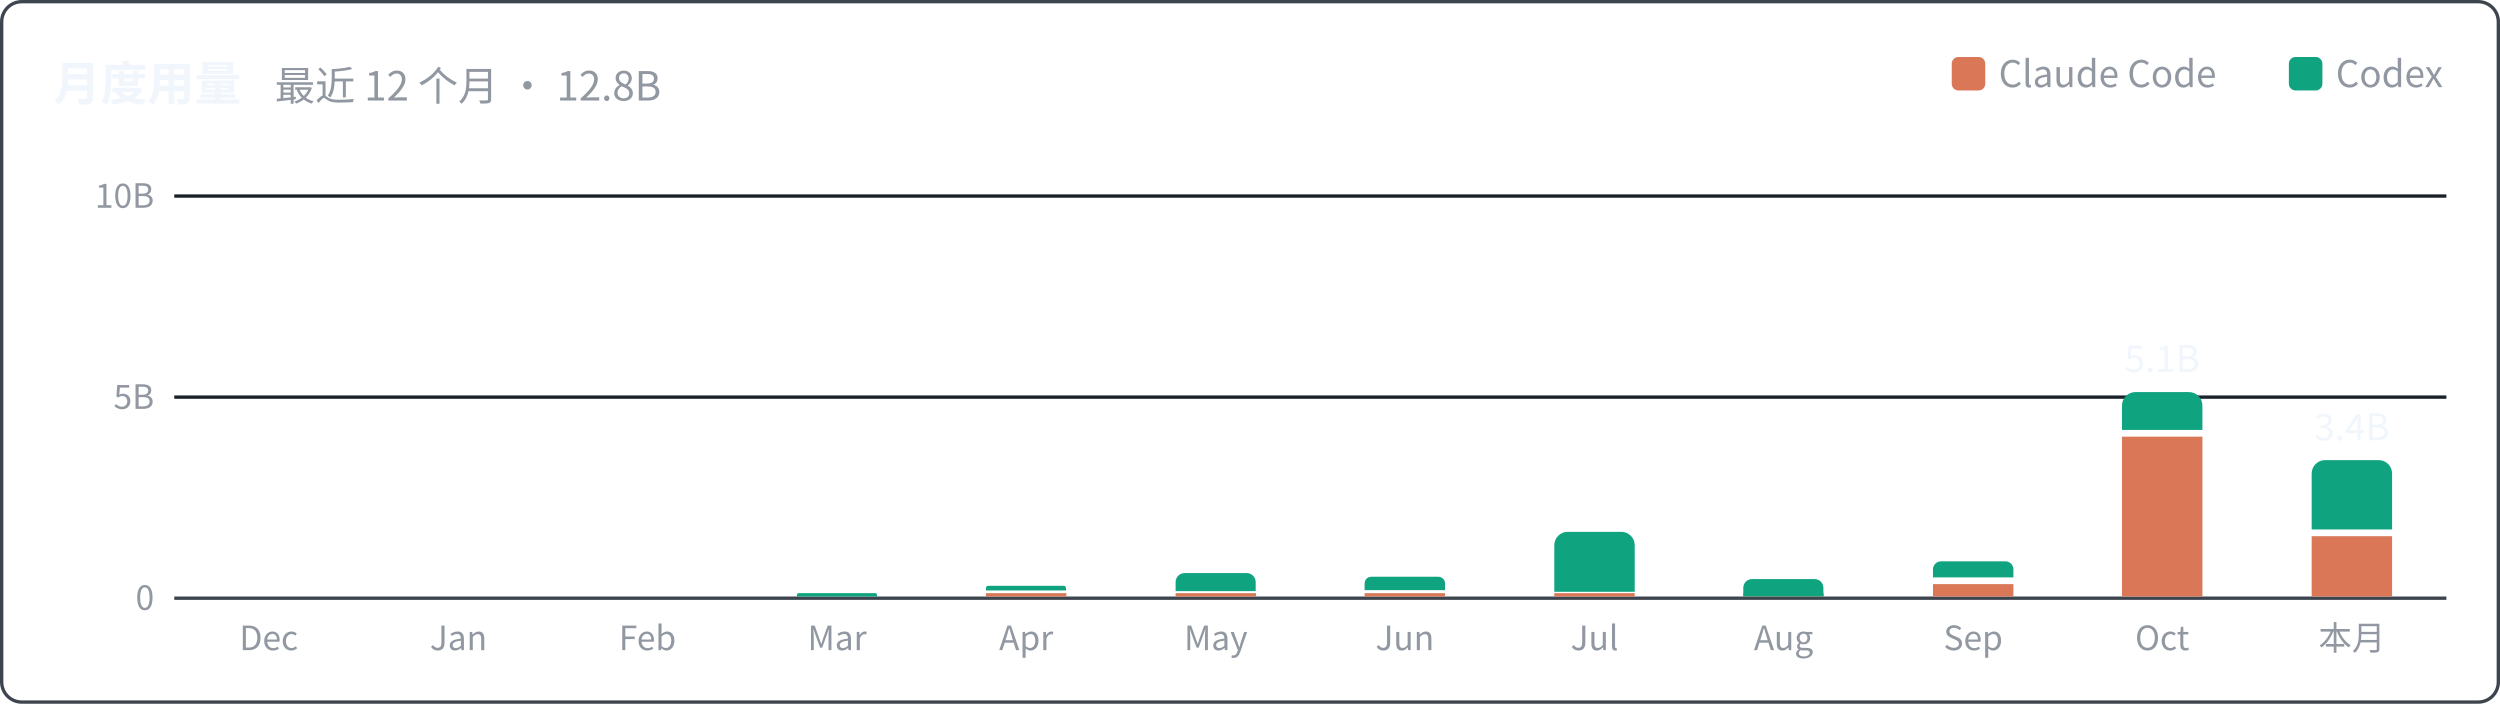
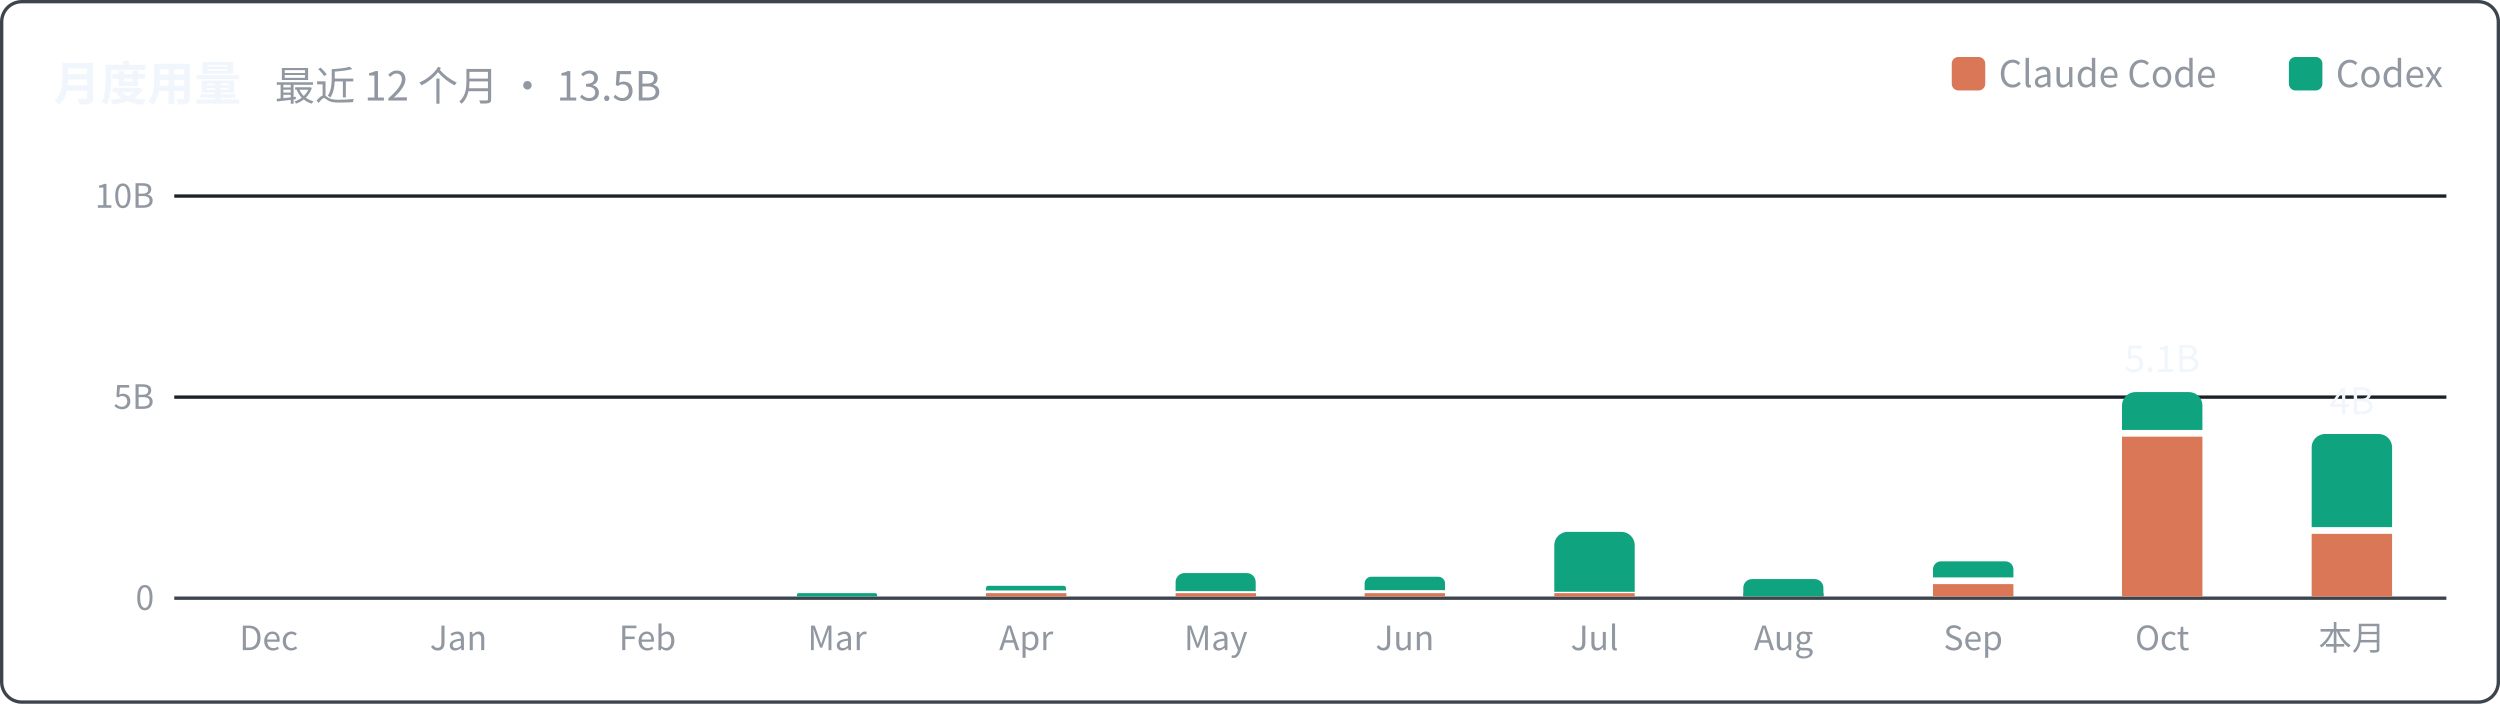
<svg xmlns="http://www.w3.org/2000/svg" width="746" height="210" viewBox="0 0 746 210" font-family="system-ui, -apple-system, 'Segoe UI', 'PingFang SC', 'Microsoft YaHei', 'Noto Sans CJK SC', sans-serif">
  <rect x="0.5" y="0.5" width="745" height="209" rx="6" fill="none" stroke="#3d444d" />
-   <text x="16" y="30" font-size="14" font-weight="600" fill="#f0f6fc">月度用量<tspan dx="10" font-size="12" font-weight="400" fill="#9198a1">最近 12 个月 · 12.8B</tspan>
+   <text x="16" y="30" font-size="14" font-weight="600" fill="#f0f6fc">月度用量<tspan dx="10" font-size="12" font-weight="400" fill="#9198a1">最近 12 个月 · 13.5B</tspan>
  </text>
  <line x1="52" y1="178.5" x2="730" y2="178.5" stroke="#3d444d" stroke-width="1" />
  <text x="46" y="182.0" font-size="10" text-anchor="end" fill="#9198a1">0</text>
  <line x1="52" y1="118.5" x2="730" y2="118.5" stroke="#1b2129" stroke-width="1" />
  <text x="46" y="122.0" font-size="10" text-anchor="end" fill="#9198a1">5B</text>
  <line x1="52" y1="58.5" x2="730" y2="58.5" stroke="#1b2129" stroke-width="1" />
  <text x="46" y="62.0" font-size="10" text-anchor="end" fill="#9198a1">10B</text>
  <text x="80.2" y="194" font-size="10" text-anchor="middle" fill="#9198a1">Dec</text>
  <text x="136.8" y="194" font-size="10" text-anchor="middle" fill="#9198a1">Jan</text>
  <text x="193.2" y="194" font-size="10" text-anchor="middle" fill="#9198a1">Feb</text>
  <path d="M237.8 178.0 v-0.5 a0.5 0.5 0 0 1 0.5 -0.5 h22.9 a0.5 0.5 0 0 1 0.5 0.5 v0.5 z" fill="#10a37f" />
  <text x="249.8" y="194" font-size="10" text-anchor="middle" fill="#9198a1">Mar</text>
  <rect x="294.2" y="177.0" width="24" height="1.0" fill="#d97757" />
  <path d="M294.2 176.2 v-0.7 a0.7 0.7 0 0 1 0.7 -0.7 h22.5 a0.7 0.7 0 0 1 0.7 0.7 v0.7 z" fill="#10a37f" />
  <text x="306.2" y="194" font-size="10" text-anchor="middle" fill="#9198a1">Apr</text>
  <rect x="350.8" y="177.0" width="24" height="1.0" fill="#d97757" />
  <path d="M350.8 176.4 v-2.7 a2.7 2.7 0 0 1 2.7 -2.7 h18.5 a2.7 2.7 0 0 1 2.7 2.7 v2.7 z" fill="#10a37f" />
  <text x="362.8" y="194" font-size="10" text-anchor="middle" fill="#9198a1">May</text>
  <rect x="407.2" y="177.0" width="24" height="1.0" fill="#d97757" />
  <path d="M407.2 176.1 v-2.0 a2.0 2.0 0 0 1 2.0 -2.0 h20.0 a2.0 2.0 0 0 1 2.0 2.0 v2.0 z" fill="#10a37f" />
  <text x="419.2" y="194" font-size="10" text-anchor="middle" fill="#9198a1">Jun</text>
  <rect x="463.8" y="177.0" width="24" height="1.0" fill="#d97757" />
  <path d="M463.8 176.6 v-13.9 a4.0 4.0 0 0 1 4.0 -4.0 h16.0 a4.0 4.0 0 0 1 4.0 4.0 v13.9 z" fill="#10a37f" />
  <text x="475.8" y="194" font-size="10" text-anchor="middle" fill="#9198a1">Jul</text>
  <rect x="520.2" y="177.0" width="24" height="1.0" fill="#d97757" />
  <path d="M520.2 178.0 v-2.6 a2.6 2.6 0 0 1 2.6 -2.6 h18.7 a2.6 2.6 0 0 1 2.6 2.6 v2.6 z" fill="#10a37f" />
  <text x="532.2" y="194" font-size="10" text-anchor="middle" fill="#9198a1">Aug</text>
  <rect x="576.8" y="174.3" width="24" height="3.7" fill="#d97757" />
  <path d="M576.8 172.3 v-2.4 a2.4 2.4 0 0 1 2.4 -2.4 h19.2 a2.4 2.4 0 0 1 2.4 2.4 v2.4 z" fill="#10a37f" />
  <text x="588.8" y="194" font-size="10" text-anchor="middle" fill="#9198a1">Sep</text>
  <rect x="633.2" y="130.3" width="24" height="47.7" fill="#d97757" />
  <path d="M633.2 128.3 v-7.3 a4.0 4.0 0 0 1 4.0 -4.0 h16.0 a4.0 4.0 0 0 1 4.0 4.0 v7.3 z" fill="#10a37f" />
  <text x="645.2" y="111.0" font-size="11" text-anchor="middle" fill="#f0f6fc">5.1B</text>
  <text x="645.2" y="194" font-size="10" text-anchor="middle" fill="#9198a1">Oct</text>
-   <rect x="689.8" y="160.0" width="24" height="18.0" fill="#d97757" />
-   <path d="M689.8 158.0 v-16.7 a4.0 4.0 0 0 1 4.0 -4.0 h16.0 a4.0 4.0 0 0 1 4.0 4.0 v16.7 z" fill="#10a37f" />
-   <text x="701.8" y="131.4" font-size="11" text-anchor="middle" fill="#f0f6fc">3.4B</text>
+   <rect x="689.8" y="159.3" width="24" height="18.7" fill="#d97757" />
+   <path d="M689.8 157.3 v-23.8 a4.0 4.0 0 0 1 4.0 -4.0 h16.0 a4.0 4.0 0 0 1 4.0 4.0 v23.8 z" fill="#10a37f" />
+   <text x="701.8" y="123.6" font-size="11" text-anchor="middle" fill="#f0f6fc">4B</text>
  <text x="701.8" y="194" font-size="10" text-anchor="middle" fill="#9198a1">本月</text>
  <text x="697.0" y="26" font-size="11" fill="#9198a1">Codex</text>
  <rect x="683.0" y="17" width="10" height="10" rx="2" fill="#10a37f" />
  <text x="596.4" y="26" font-size="11" fill="#9198a1">Claude Code</text>
  <rect x="582.4" y="17" width="10" height="10" rx="2" fill="#d97757" />
</svg>
